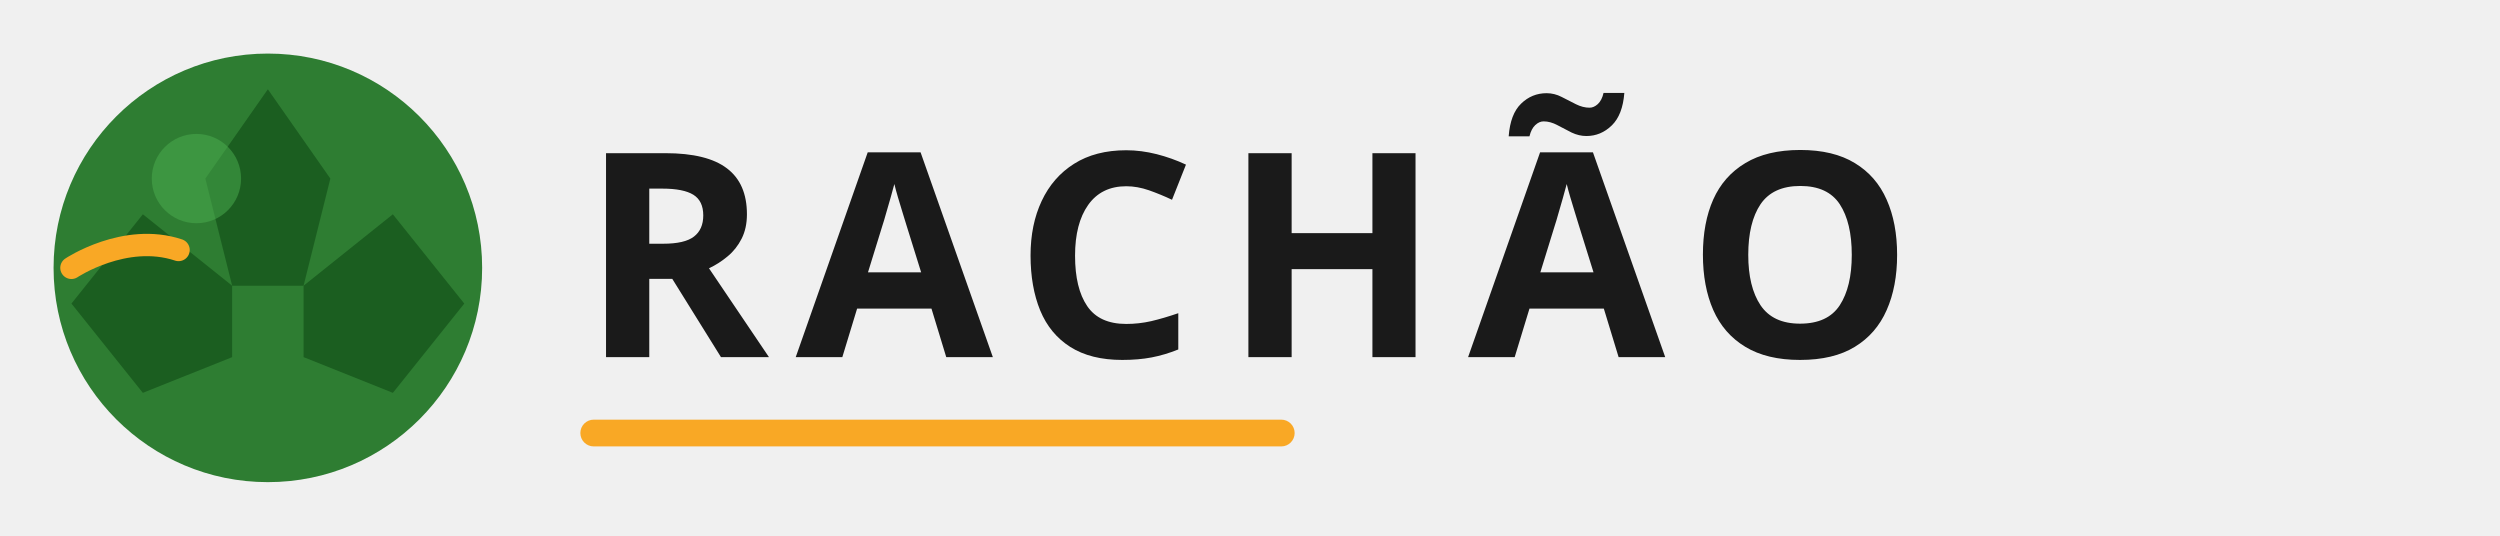
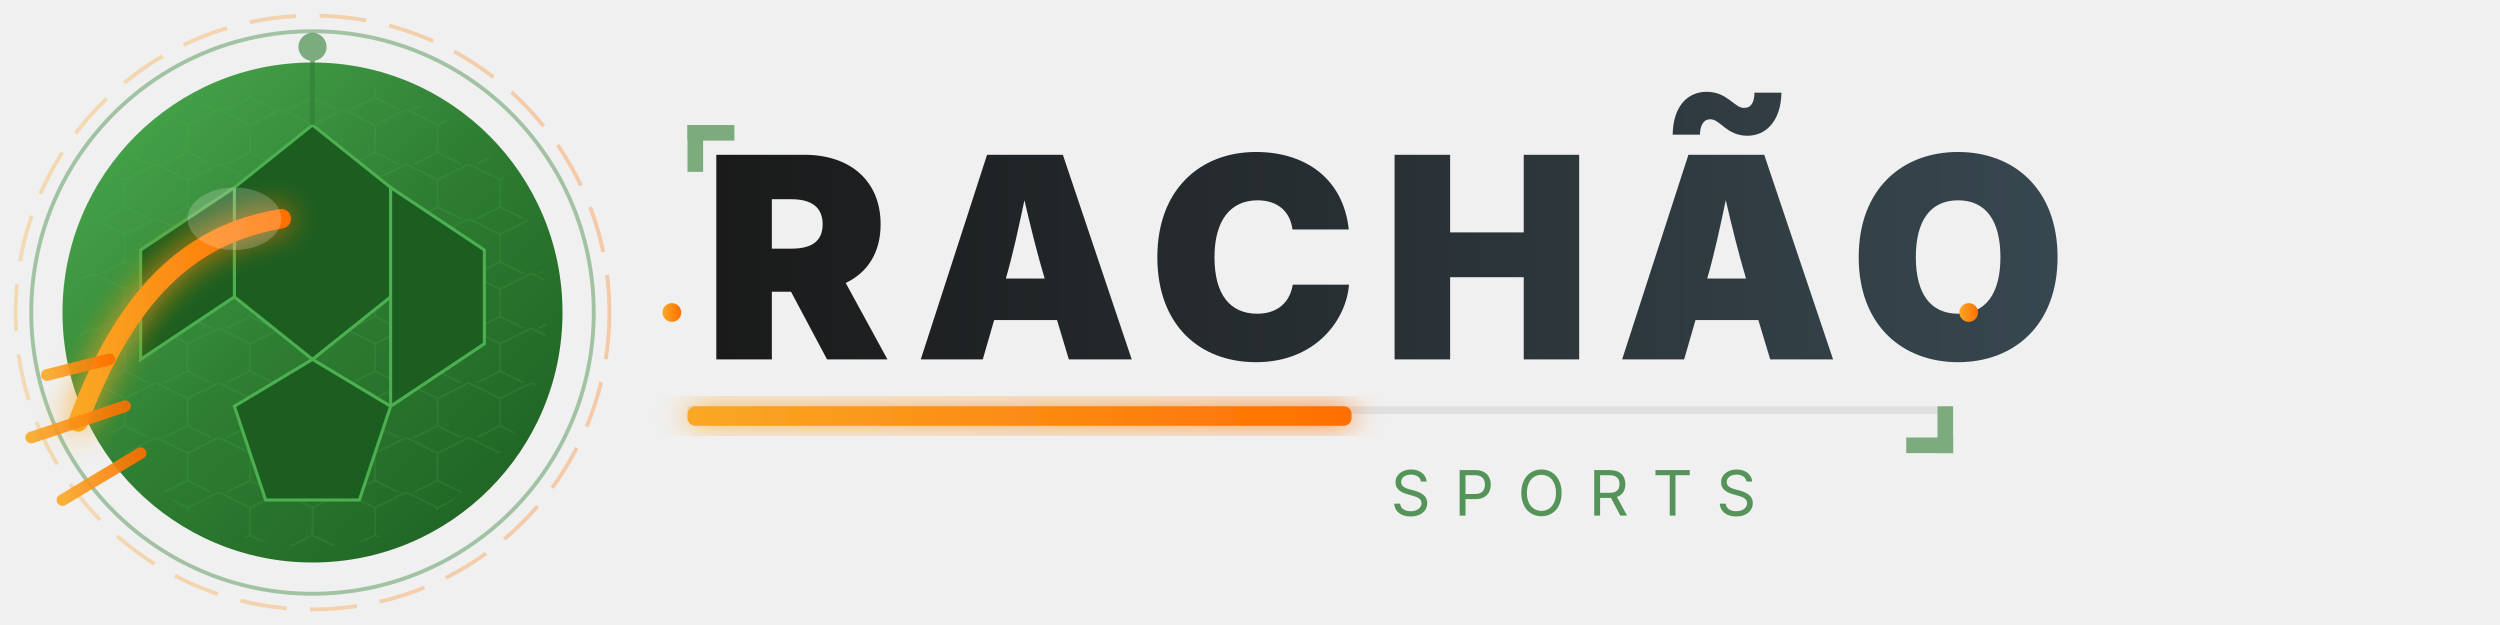
- <svg xmlns="http://www.w3.org/2000/svg" width="280" height="60" viewBox="0 0 280 60" fill="none">
-   <circle cx="30" cy="30" r="24" fill="#2E7D32" />
-   <path d="M30 10L37 20L34 32L26 32L23 20L30 10Z" fill="#1B5E20" />
-   <path d="M44 24L52 34L44 44L34 40L34 32L44 24Z" fill="#1B5E20" />
-   <path d="M16 24L26 32L26 40L16 44L8 34L16 24Z" fill="#1B5E20" />
-   <circle cx="22" cy="20" r="5" fill="#4CAF50" opacity="0.5" />
-   <path d="M8 30C8 30 14 26 20 28" stroke="#F9A825" stroke-width="2.5" stroke-linecap="round" />
-   <text x="65" y="40" font-family="Montserrat, Arial Black, sans-serif" font-weight="800" font-size="32" fill="#1A1A1A" letter-spacing="3">
-     RACHÃO
-   </text>
-   <rect x="65" y="47" width="80" height="3" rx="1.5" fill="#F9A825" />
+ <svg xmlns="http://www.w3.org/2000/svg" width="320" height="80" viewBox="0 0 320 80" fill="none">
+   <defs>
+     <linearGradient id="ballGradientL" x1="0%" y1="0%" x2="100%" y2="100%">
+       <stop offset="0%" style="stop-color:#4CAF50" />
+       <stop offset="50%" style="stop-color:#2E7D32" />
+       <stop offset="100%" style="stop-color:#1B5E20" />
+     </linearGradient>
+     <linearGradient id="accentGradientL" x1="0%" y1="0%" x2="100%" y2="0%">
+       <stop offset="0%" style="stop-color:#F9A825" />
+       <stop offset="100%" style="stop-color:#FF6F00" />
+     </linearGradient>
+     <linearGradient id="textGradientL" x1="0%" y1="0%" x2="100%" y2="0%">
+       <stop offset="0%" style="stop-color:#1A1A1A" />
+       <stop offset="100%" style="stop-color:#37474F" />
+     </linearGradient>
+     <filter id="glowL" x="-50%" y="-50%" width="200%" height="200%">
+       <feGaussianBlur stdDeviation="2" result="coloredBlur" />
+       <feMerge>
+         <feMergeNode in="coloredBlur" />
+         <feMergeNode in="SourceGraphic" />
+       </feMerge>
+     </filter>
+     <pattern id="hexPatternL" patternUnits="userSpaceOnUse" width="8" height="7">
+       <path d="M4 0L8 2L8 5.5L4 7.5L0 5.5L0 2Z" fill="none" stroke="#4CAF50" stroke-width="0.2" opacity="0.4" />
+     </pattern>
+   </defs>
+   <g transform="translate(0, 0)">
+     <circle cx="40" cy="40" r="36" fill="none" stroke="#2E7D32" stroke-width="0.5" opacity="0.4" />
+     <circle cx="40" cy="40" r="38" fill="none" stroke="url(#accentGradientL)" stroke-width="0.5" opacity="0.3" stroke-dasharray="6,3" />
+     <circle cx="40" cy="40" r="32" fill="url(#ballGradientL)" />
+     <circle cx="40" cy="40" r="30" fill="url(#hexPatternL)" opacity="0.5" />
+     <path d="M40 16L50 24L50 38L40 46L30 38L30 24Z" fill="#1B5E20" stroke="#4CAF50" stroke-width="0.4" />
+     <path d="M50 24L62 32L62 44L50 52L50 38Z" fill="#1B5E20" stroke="#4CAF50" stroke-width="0.4" />
+     <path d="M30 24L30 38L18 46L18 34L18 32Z" fill="#1B5E20" stroke="#4CAF50" stroke-width="0.4" />
+     <path d="M40 46L50 52L46 64L34 64L30 52Z" fill="#1B5E20" stroke="#4CAF50" stroke-width="0.4" />
+     <g stroke="#2E7D32" stroke-width="0.6" opacity="0.6">
+       <path d="M40 6L40 16" />
+       <circle cx="40" cy="6" r="1.5" fill="#2E7D32" />
+     </g>
+     <path d="M10 54C16 38 24 30 36 28" stroke="url(#accentGradientL)" stroke-width="2.5" stroke-linecap="round" fill="none" filter="url(#glowL)" />
+     <g stroke="url(#accentGradientL)" stroke-width="1.5" stroke-linecap="round" opacity="0.9">
+       <path d="M6 48L14 46" />
+       <path d="M4 56L16 52" />
+       <path d="M8 64L18 58" />
+     </g>
+     <ellipse cx="30" cy="28" rx="6" ry="4" fill="#FFFFFF" opacity="0.2" />
+   </g>
+   <g>
+     <rect x="88" y="52" width="160" height="1" fill="#E0E0E0" />
+     <rect x="88" y="52" width="85" height="2.5" rx="1" fill="url(#accentGradientL)" filter="url(#glowL)" />
+     <text x="90" y="46" font-family="'Montserrat', 'SF Pro Display', Arial Black, sans-serif" font-weight="900" font-size="36" fill="url(#textGradientL)" letter-spacing="3">
+       RACHÃO
+     </text>
+     <g fill="#2E7D32" opacity="0.6">
+       <rect x="88" y="16" width="2" height="6" />
+       <rect x="88" y="16" width="6" height="2" />
+       <rect x="248" y="52" width="2" height="6" />
+       <rect x="244" y="56" width="6" height="2" />
+     </g>
+     <text x="178" y="66" font-family="'Inter', Arial, sans-serif" font-weight="400" font-size="8" fill="#2E7D32" letter-spacing="3" opacity="0.8">
+       SPORTS
+     </text>
+     <circle cx="86" cy="40" r="1.2" fill="url(#accentGradientL)" />
+     <circle cx="252" cy="40" r="1.2" fill="url(#accentGradientL)" />
+   </g>
</svg>
